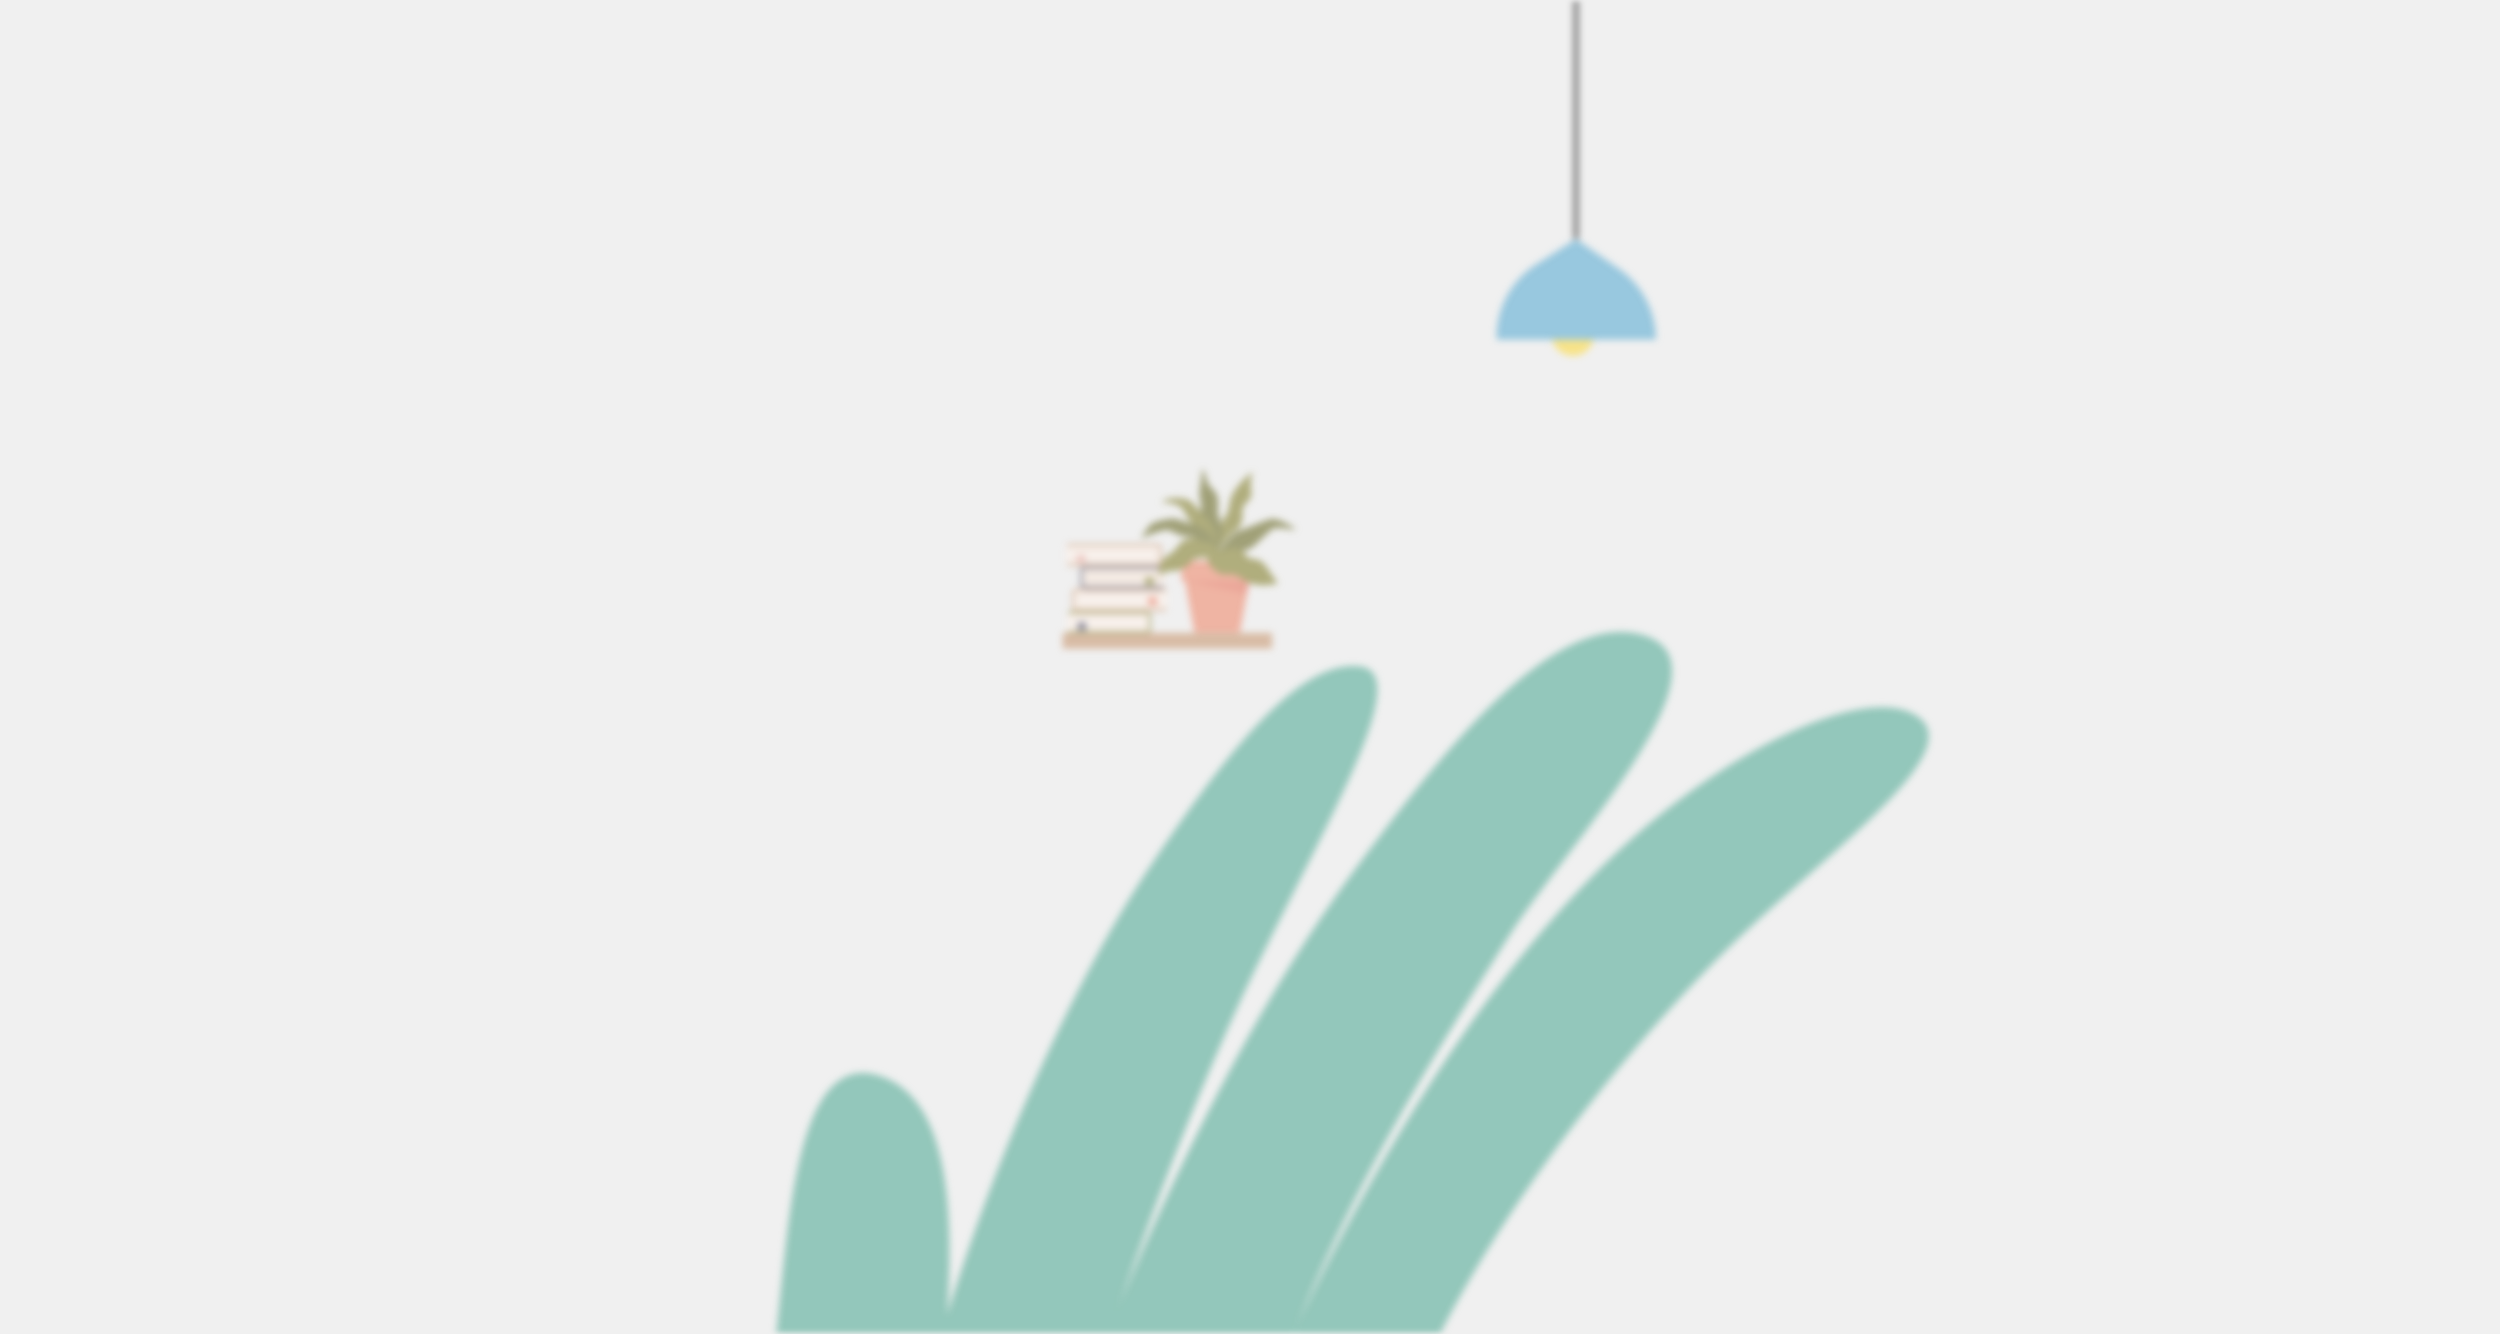
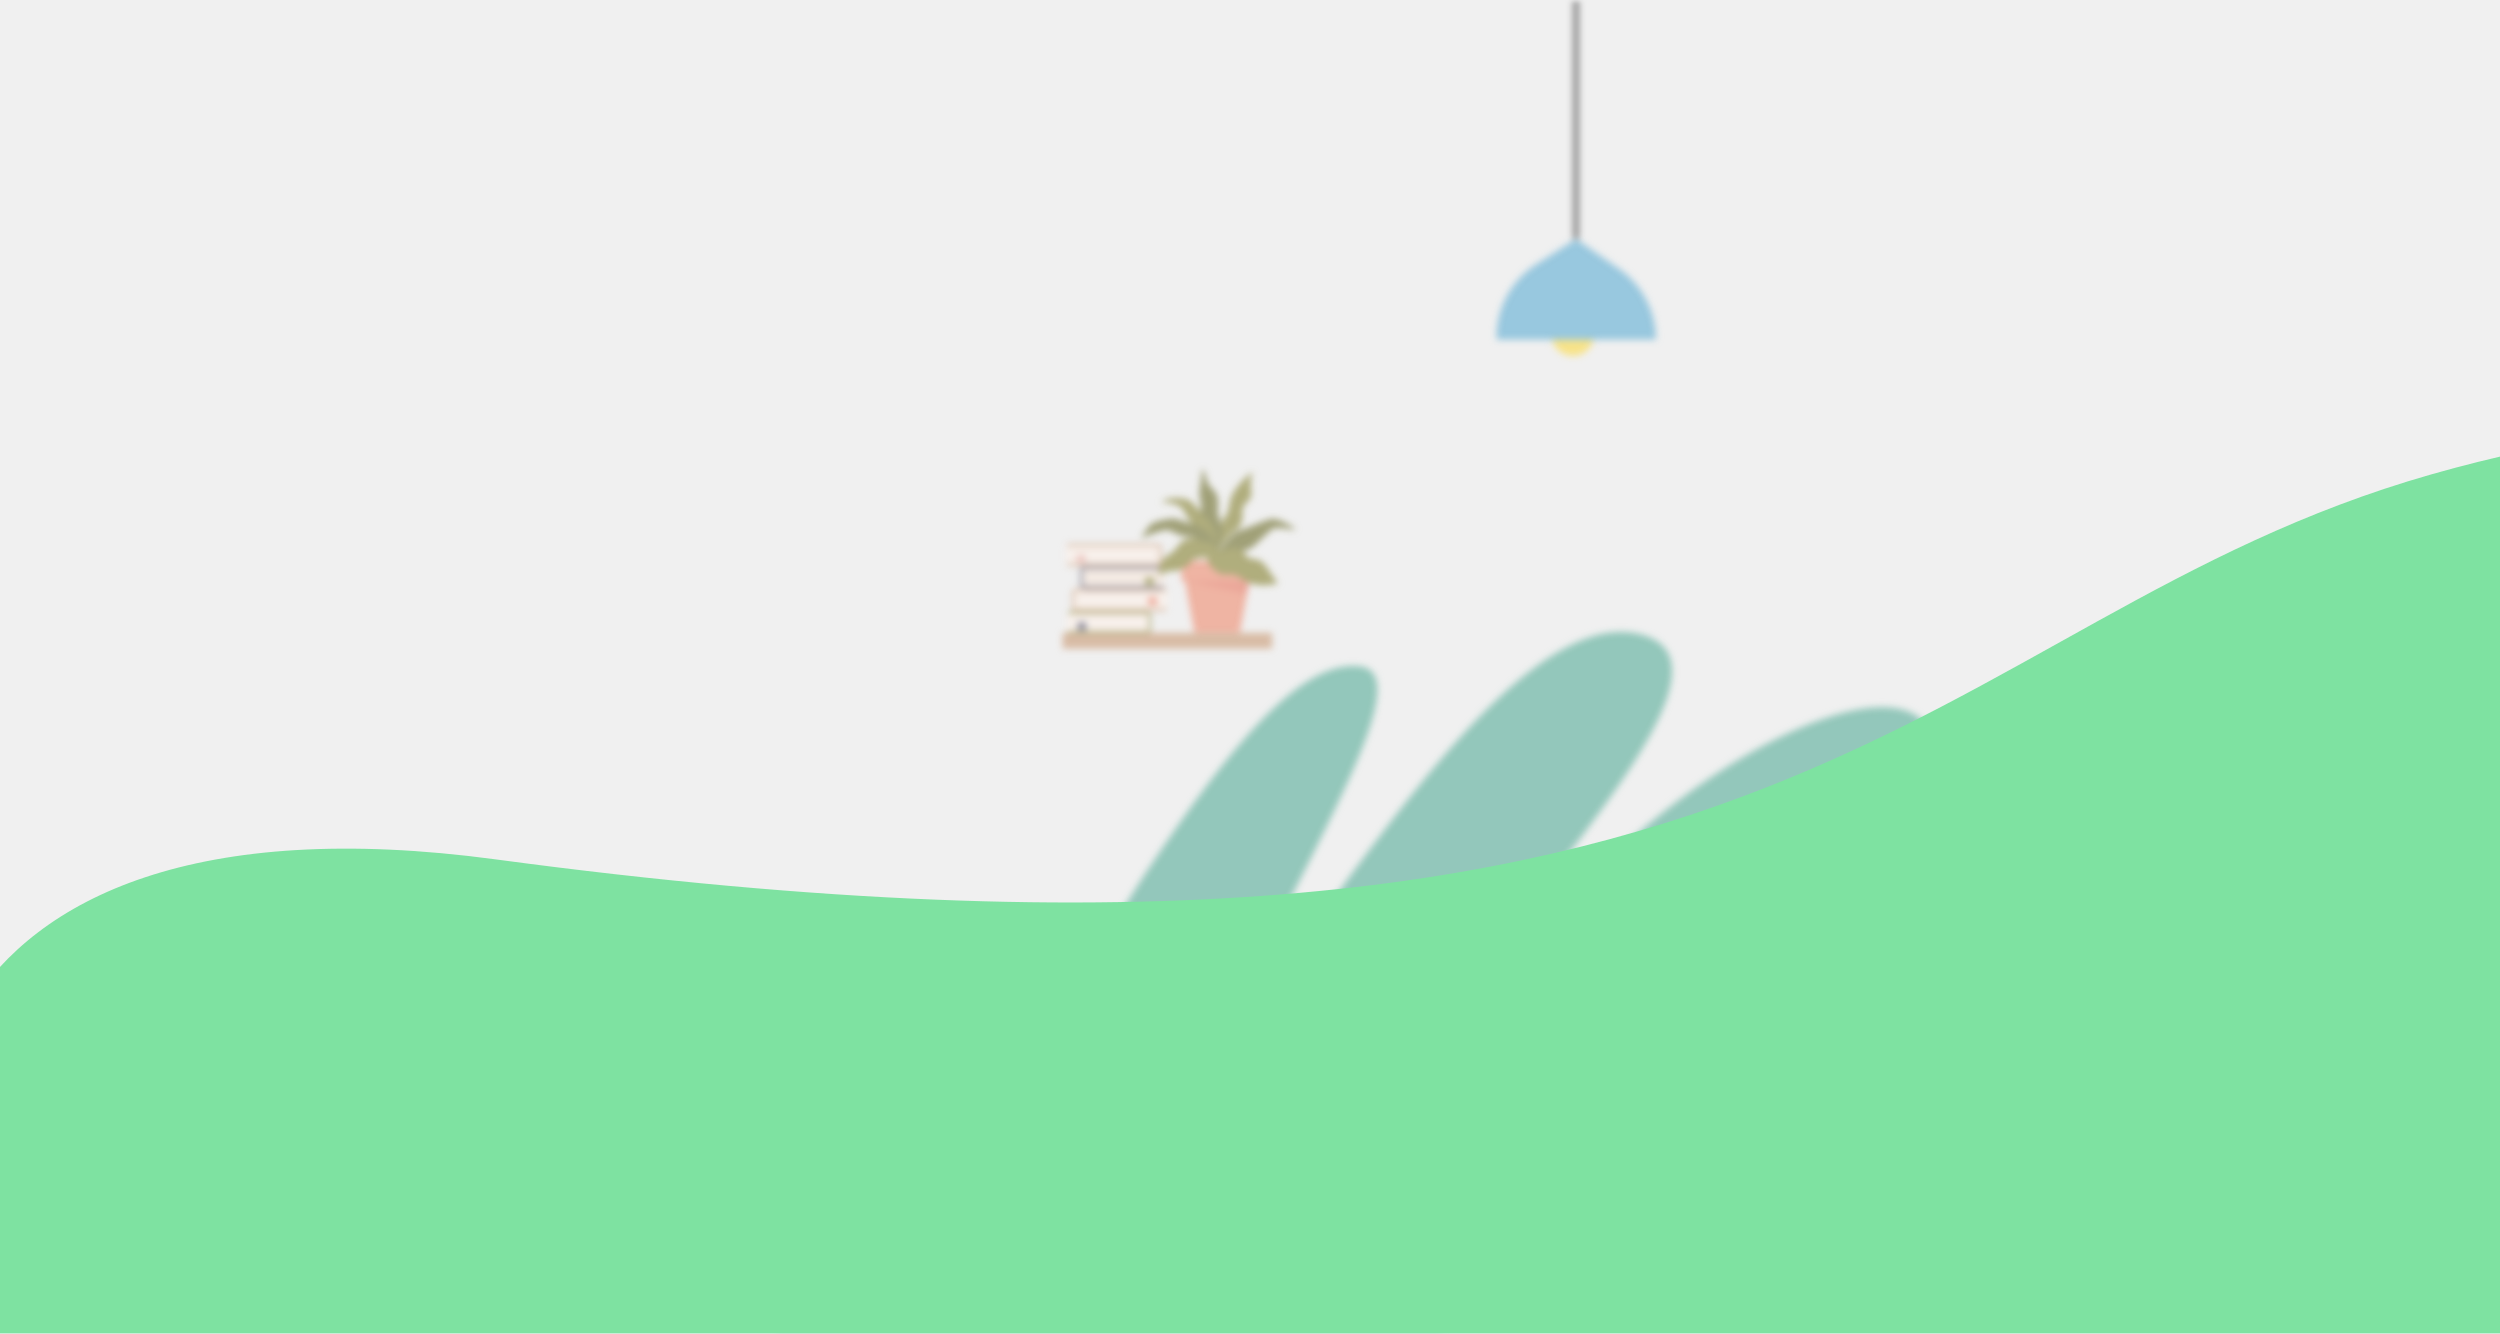
<svg xmlns="http://www.w3.org/2000/svg" width="1440" height="768" viewBox="0 0 1440 768" fill="none">
-   <g opacity="0.5" clip-path="url(#clip0_191_3332)" filter="url(#filter0_f_191_3332)">
-     <path d="M525.573 835.993C549.085 718.222 608.926 580.186 660.217 502.366C711.507 424.546 751.05 380.08 783.104 383.786C815.166 387.492 766.005 469.944 723.263 557.956C680.522 645.968 636.705 771.262 616.399 836H525.565L525.573 835.993Z" fill="#369E85" />
-     <path d="M779.905 501.439C830.24 433.165 895.989 349.361 947.679 366.182C1001.11 383.57 901.129 488.664 869.67 538.5C819.169 618.512 756.393 718.457 721.133 836H612.432C612.432 836 677.677 640.102 779.905 501.446V501.439Z" fill="#369E85" />
-     <path d="M935.878 486.622C999.241 428.95 1076.93 392.823 1104.98 412.971C1133.03 433.119 1056.86 488.051 1003.2 538.735C938.324 600.002 835.696 726.105 801.227 836H715.21C715.21 836 801.648 608.791 935.87 486.622H935.878Z" fill="#369E85" />
-     <path d="M505.011 619.151C450.642 604.105 454.044 740.302 443.123 796.316C440.632 809.118 438.043 822.363 435.273 836H537.344C538.367 829.116 539.285 822.252 540.068 815.434C549.333 734.801 557.604 633.708 505.011 619.151Z" fill="#369E85" />
-     <path d="M732.73 364.515H612V373.678H732.73V364.515Z" fill="#C1885B" />
-     <path d="M670.672 327.596H623.002V337.672H670.672V327.596Z" fill="#F7E4D5" />
-     <path d="M624.665 337.671C624.085 337.671 623.615 337.2 623.615 336.624V328.647C623.615 328.067 624.085 327.596 624.665 327.596H670.669C670.366 326.753 669.566 326.147 668.621 326.147H624.451C623.242 326.147 622.264 327.125 622.264 328.334V336.934C622.264 338.142 623.242 339.121 624.451 339.121H668.621C669.569 339.121 670.366 338.515 670.669 337.671H624.665Z" fill="#282444" />
-     <path d="M659.762 332.566H664.406V338.258L662.084 336.496L659.762 338.208V332.566Z" fill="#706B09" />
-     <path d="M614.131 324.698H668.41V314.622H614.131V324.698Z" fill="#FFF0E6" />
-     <path d="M666.744 324.698C667.323 324.698 667.794 324.227 667.794 323.65V315.673C667.794 315.094 667.323 314.623 666.744 314.623H614.127C614.43 313.779 615.23 313.173 616.176 313.173H666.958C668.166 313.173 669.144 314.152 669.144 315.36V323.96C669.144 325.169 668.166 326.147 666.958 326.147H616.179C615.23 326.147 614.434 325.541 614.131 324.698H666.744Z" fill="#C1885B" />
-     <path d="M625.037 319.593H620.394V325.284L622.716 323.522L625.037 325.235V319.593Z" fill="#EA9E94" />
-     <path d="M614.585 363.619H662.255V353.544H614.585V363.619Z" fill="#FFF0E6" />
-     <path d="M660.592 363.619C661.172 363.619 661.643 363.148 661.643 362.568V354.591C661.643 354.012 661.172 353.541 660.592 353.541H614.588C614.891 352.697 615.692 352.091 616.64 352.091H660.806C662.015 352.091 662.993 353.07 662.993 354.278V362.878C662.993 364.087 662.015 365.065 660.806 365.065H616.637C615.688 365.065 614.891 364.459 614.585 363.616H660.592V363.619Z" fill="#706B09" />
-     <path d="M625.495 358.511H620.852V364.202L623.173 362.443L625.495 364.153V358.511Z" fill="#282444" />
-     <path d="M672.467 340.57H618.188V350.645H672.467V340.57Z" fill="#FFF0E6" />
-     <path d="M619.851 350.645C619.271 350.645 618.803 350.174 618.803 349.598V341.621C618.803 341.041 619.274 340.57 619.851 340.57H672.467C672.164 339.727 671.364 339.121 670.419 339.121H619.637C618.428 339.121 617.45 340.099 617.45 341.308V349.908C617.45 351.116 618.428 352.095 619.637 352.095H670.419C671.367 352.095 672.164 351.489 672.467 350.645H619.851Z" fill="#C1885B" />
-     <path d="M661.56 343.913H666.2V349.601L663.879 347.842L661.56 349.555V343.913Z" fill="#EF6545" />
-     <path d="M680.509 334.829H721.642V323.044H680.509V334.829Z" fill="#EE7755" />
-     <path d="M688.721 333.541H713.429H719.785L714.193 364.396H713.429H688.721H687.957L682.366 333.541H688.721Z" fill="#EE7755" />
-     <path d="M683.311 334.724L719.525 334.823L718.227 342.009L683.311 334.724Z" fill="#E55D42" />
-     <path d="M711.407 305.726C711.407 305.726 716.251 303.506 715.645 295.835C715.039 288.164 721.701 290.183 720.69 282.918C719.683 275.652 721.698 271.614 721.698 271.614C721.698 271.614 709.385 280.497 708.177 289.983C706.965 299.472 704.946 295.434 703.333 302.699C701.719 309.965 702.526 313.601 702.526 313.601L702.292 316.194C702.292 316.194 709.188 306.336 711.407 305.73V305.726Z" fill="#706B09" />
-     <path d="M702.865 313.802C702.865 313.802 705.084 304.112 702.46 298.866C699.835 293.619 704.278 287.157 698.627 281.91C692.976 276.663 695.801 273.432 692.37 270C692.37 270 692.37 273.432 691.158 281.103C689.946 288.774 693.378 290.793 691.158 294.831C688.939 298.869 701.62 317.136 701.62 317.136L702.865 313.806V313.802Z" fill="#515100" />
-     <path d="M702.157 317.501C702.157 317.501 708.819 307.205 713.66 305.694C718.504 304.178 726.374 300.546 731.521 299.03C735.413 297.884 742.553 302.186 745.803 304.35C746.198 304.613 745.951 305.226 745.484 305.144C741.884 304.508 734.541 303.424 732.733 304.781C730.312 306.599 725.468 311.744 721.533 315.077C717.598 318.407 700.813 319.418 700.813 319.418L702.16 317.501H702.157Z" fill="#515100" />
-     <path d="M704.446 317.132C704.446 317.132 713.999 312.557 717.397 319.385C719.752 324.118 724.662 319.082 729.809 326.954C734.956 334.826 736.168 336.038 736.168 336.038C736.168 336.038 723.453 339.671 715.583 333.617C707.712 327.56 706.244 334.309 699.335 328.166C695.999 325.199 691.596 318.493 700.25 316.474C701.018 316.296 703.468 317.228 704.449 317.129L704.446 317.132Z" fill="#706B09" />
-     <path d="M701.755 314.306C701.755 314.306 700.543 303.945 695.298 299.235C690.052 294.525 687.898 287.931 681.44 287.124C674.983 286.317 671.617 287.259 668.792 289.278C668.792 289.278 679.287 289.008 681.842 294.258C684.398 299.505 689.512 305.562 689.512 305.562C689.512 305.562 696.239 313.77 699.2 316.194C702.16 318.615 701.755 314.31 701.755 314.31V314.306Z" fill="#706B09" />
-     <path d="M702.796 316.556C702.796 316.556 697.458 305.117 689.528 302.677C681.598 300.236 676.26 298.56 676.26 298.56C676.26 298.56 664.366 299.475 661.926 302.983C659.486 306.491 657.046 310.15 657.046 310.15C657.046 310.15 670.616 304.353 673.211 305.42C675.803 306.487 680.123 309.205 684.394 309.053C688.665 308.902 698.373 316.25 698.373 316.25L702.796 316.556Z" fill="#515100" />
-     <path d="M692.337 312.287C692.337 312.287 698.93 311.345 700.678 315.785C701.459 317.765 695.834 321.302 691.26 321.437C686.686 321.572 685.879 323.993 685.879 323.993C685.879 323.993 681.305 329.243 674.578 328.973C671.215 328.838 667.58 331.529 667.58 331.529C667.58 331.529 667.043 324.8 670.675 321.437C674.308 318.071 675.384 319.016 678.882 313.901C682.379 308.786 690.588 309.326 692.337 312.287Z" fill="#706B09" />
-     <path d="M905.966 205C912.718 205 918.193 199.525 918.193 192.77C918.193 186.016 912.718 180.541 905.966 180.541C899.213 180.541 893.738 186.016 893.738 192.77C893.738 199.525 899.213 205 905.966 205Z" fill="#FFD622" />
-     <path d="M862 195.633H953.833C953.833 179.334 945.852 164.065 932.47 154.763L907.787 137.608L885.044 152.083C870.692 161.219 862 177.054 862 194.069V195.633Z" fill="#3F9FCD" />
-     <path d="M907.787 137.608V-2" stroke="black" stroke-width="2.83" stroke-miterlimit="10" />
+   <g clip-path="url(#clip0_726_11354)">
+     <g opacity="0.5" clip-path="url(#clip1_726_11354)" filter="url(#filter0_f_726_11354)">
+       <path d="M525.573 835.993C549.085 718.223 608.926 580.186 660.217 502.366C711.507 424.546 751.05 380.08 783.104 383.786C815.166 387.492 766.005 469.945 723.263 557.956C680.522 645.968 636.705 771.262 616.399 836H525.565L525.573 835.993Z" fill="#369E85" />
+       <path d="M779.905 501.439C830.24 433.165 895.989 349.361 947.679 366.182C1001.11 383.57 901.13 488.664 869.67 538.5C819.169 618.512 756.393 718.457 721.133 836H612.433C612.433 836 677.677 640.102 779.905 501.446V501.439Z" fill="#369E85" />
+       <path d="M935.878 486.622C999.241 428.95 1076.93 392.823 1104.98 412.971C1133.03 433.119 1056.86 488.051 1003.2 538.735C938.324 600.002 835.697 726.105 801.227 836H715.21C715.21 836 801.648 608.79 935.87 486.622H935.878Z" fill="#369E85" />
+       <path d="M505.011 619.151C450.642 604.105 454.044 740.302 443.123 796.316C440.632 809.118 438.043 822.363 435.273 836H537.344C538.367 829.116 539.285 822.252 540.068 815.434C549.333 734.801 557.604 633.708 505.011 619.151Z" fill="#369E85" />
+       <path d="M732.73 364.515H612V373.678H732.73V364.515Z" fill="#C1885B" />
+       <path d="M670.671 327.596H623.001V337.672H670.671V327.596Z" fill="#F7E4D5" />
+       <path d="M624.664 337.672C624.085 337.672 623.614 337.201 623.614 336.624V328.647C623.614 328.067 624.085 327.596 624.664 327.596H670.668C670.365 326.753 669.565 326.147 668.62 326.147H624.45C623.242 326.147 622.264 327.125 622.264 328.334V336.934C622.264 338.143 623.242 339.121 624.45 339.121H668.62C669.568 339.121 670.365 338.515 670.668 337.672H624.664V337.672Z" fill="#282444" />
+       <path d="M659.762 332.567H664.405V338.258L662.083 336.496L659.762 338.209V332.567Z" fill="#706B09" />
+       <path d="M614.13 324.698H668.409V314.623H614.13V324.698Z" fill="#FFF0E6" />
+       <path d="M666.743 324.698C667.323 324.698 667.794 324.227 667.794 323.65V315.673C667.794 315.094 667.323 314.623 666.743 314.623H614.127C614.43 313.779 615.23 313.173 616.175 313.173H666.957C668.166 313.173 669.144 314.152 669.144 315.36V323.96C669.144 325.169 668.166 326.147 666.957 326.147H616.179C615.23 326.147 614.433 325.541 614.13 324.698H666.743V324.698Z" fill="#C1885B" />
+       <path d="M625.037 319.593H620.394V325.284L622.715 323.522L625.037 325.235V319.593Z" fill="#EA9E94" />
+       <path d="M614.585 363.619H662.255V353.544H614.585V363.619Z" fill="#FFF0E6" />
+       <path d="M660.592 363.619C661.172 363.619 661.643 363.148 661.643 362.568V354.591C661.643 354.012 661.172 353.541 660.592 353.541H614.588C614.891 352.697 615.691 352.091 616.64 352.091H660.806C662.015 352.091 662.993 353.07 662.993 354.278V362.878C662.993 364.087 662.015 365.065 660.806 365.065H616.637C615.688 365.065 614.891 364.459 614.585 363.616H660.592V363.619Z" fill="#706B09" />
+       <path d="M625.495 358.511H620.852V364.202L623.173 362.443L625.495 364.153V358.511Z" fill="#282444" />
+       <path d="M672.466 340.57H618.187V350.645H672.466V340.57Z" fill="#FFF0E6" />
+       <path d="M619.85 350.645C619.27 350.645 618.803 350.174 618.803 349.598V341.621C618.803 341.041 619.274 340.57 619.85 340.57H672.466C672.163 339.727 671.363 339.121 670.418 339.121H619.636C618.427 339.121 617.449 340.099 617.449 341.308V349.907C617.449 351.116 618.427 352.094 619.636 352.094H670.418C671.366 352.094 672.163 351.488 672.466 350.645H619.85V350.645Z" fill="#C1885B" />
+       <path d="M661.56 343.913H666.199V349.601L663.878 347.842L661.56 349.555V343.913Z" fill="#EF6545" />
+       <path d="M680.509 334.829H721.643V323.044H680.509V334.829Z" fill="#EE7755" />
+       <path d="M688.722 333.541H713.43H719.785L714.193 364.396H713.43H688.722H687.958L682.366 333.541H688.722Z" fill="#EE7755" />
+       <path d="M683.312 334.724L719.525 334.823L718.228 342.009L683.312 334.724Z" fill="#E55D42" />
+       <path d="M711.407 305.726C711.407 305.726 716.251 303.506 715.645 295.835C715.039 288.164 721.701 290.183 720.69 282.918C719.683 275.652 721.698 271.614 721.698 271.614C721.698 271.614 709.385 280.497 708.177 289.983C706.965 299.472 704.946 295.434 703.333 302.699C701.719 309.965 702.526 313.601 702.526 313.601L702.292 316.194C702.292 316.194 709.188 306.336 711.407 305.73V305.726Z" fill="#706B09" />
+       <path d="M702.866 313.802C702.866 313.802 705.085 304.112 702.461 298.866C699.836 293.619 704.278 287.157 698.628 281.91C692.977 276.663 695.802 273.432 692.371 270C692.371 270 692.371 273.432 691.159 281.103C689.947 288.774 693.378 290.793 691.159 294.831C688.939 298.869 701.621 317.136 701.621 317.136L702.866 313.806V313.802Z" fill="#515100" />
+       <path d="M702.157 317.501C702.157 317.501 708.819 307.205 713.66 305.693C718.504 304.178 726.374 300.545 731.521 299.03C735.413 297.884 742.553 302.186 745.803 304.35C746.198 304.613 745.951 305.226 745.484 305.143C741.884 304.508 734.541 303.424 732.733 304.781C730.313 306.599 725.468 311.744 721.533 315.077C717.598 318.407 700.813 319.418 700.813 319.418L702.16 317.501H702.157Z" fill="#515100" />
+       <path d="M704.446 317.132C704.446 317.132 713.999 312.557 717.397 319.385C719.752 324.118 724.662 319.082 729.809 326.954C734.956 334.826 736.168 336.038 736.168 336.038C736.168 336.038 723.453 339.671 715.583 333.617C707.712 327.56 706.244 334.309 699.335 328.166C695.999 325.199 691.596 318.493 700.25 316.474C701.018 316.296 703.468 317.228 704.449 317.129L704.446 317.132Z" fill="#706B09" />
+       <path d="M701.755 314.306C701.755 314.306 700.544 303.945 695.298 299.235C690.052 294.525 687.898 287.931 681.441 287.124C674.983 286.317 671.617 287.259 668.792 289.278C668.792 289.278 679.287 289.008 681.842 294.258C684.398 299.505 689.512 305.562 689.512 305.562C689.512 305.562 696.24 313.77 699.2 316.194C702.16 318.615 701.755 314.31 701.755 314.31V314.306Z" fill="#706B09" />
+       <path d="M702.796 316.556C702.796 316.556 697.458 305.117 689.528 302.677C681.599 300.236 676.261 298.559 676.261 298.559C676.261 298.559 664.366 299.475 661.926 302.983C659.486 306.491 657.046 310.15 657.046 310.15C657.046 310.15 670.617 304.353 673.211 305.42C675.803 306.487 680.124 309.205 684.395 309.053C688.666 308.902 698.374 316.25 698.374 316.25L702.796 316.556Z" fill="#515100" />
+       <path d="M692.338 312.287C692.338 312.287 698.93 311.345 700.679 315.785C701.46 317.765 695.835 321.302 691.261 321.437C686.687 321.572 685.88 323.993 685.88 323.993C685.88 323.993 681.306 329.243 674.578 328.973C671.216 328.838 667.581 331.529 667.581 331.529C667.581 331.529 667.044 324.8 670.676 321.437C674.308 318.071 675.385 319.016 678.882 313.901C682.38 308.786 690.589 309.326 692.338 312.287V312.287Z" fill="#706B09" />
+       <path d="M905.965 205C912.718 205 918.192 199.525 918.192 192.771C918.192 186.016 912.718 180.541 905.965 180.541C899.213 180.541 893.738 186.016 893.738 192.771C893.738 199.525 899.213 205 905.965 205Z" fill="#FFD622" />
+       <path d="M862 195.633H953.833C953.833 179.334 945.852 164.065 932.47 154.763L907.787 137.608L885.044 152.083C870.692 161.219 862 177.054 862 194.069V195.633V195.633Z" fill="#3F9FCD" />
+       <path d="M907.786 137.608V-2" stroke="black" stroke-width="2.83" stroke-miterlimit="10" />
+     </g>
+     <g clip-path="url(#clip2_726_11354)">
+       <path d="M285.5 495C1043 597 1105.87 357.227 1400.39 273.257C1690.72 190.485 1903.67 297.337 2046.61 357.668C2095.5 378.305 2136.2 393.499 2169 393.796V768L-9.227 768C-78.564 677.289 -60.381 448.426 285.5 495Z" fill="#7EE2A1" />
+     </g>
  </g>
  <defs>
-     <filter id="filter0_f_191_3332" x="-4" y="-4" width="1448" height="844" filterUnits="userSpaceOnUse" color-interpolation-filters="sRGB">
+     <filter id="filter0_f_726_11354" x="-4" y="-4" width="1448" height="844" filterUnits="userSpaceOnUse" color-interpolation-filters="sRGB">
      <feFlood flood-opacity="0" result="BackgroundImageFix" />
      <feBlend mode="normal" in="SourceGraphic" in2="BackgroundImageFix" result="shape" />
-       <feGaussianBlur stdDeviation="2" result="effect1_foregroundBlur_191_3332" />
+       <feGaussianBlur stdDeviation="2" result="effect1_foregroundBlur_726_11354" />
    </filter>
-     <clipPath id="clip0_191_3332">
+     <clipPath id="clip0_726_11354">
+       <rect width="1440" height="768" fill="white" />
+     </clipPath>
+     <clipPath id="clip1_726_11354">
      <rect width="1440" height="836" fill="white" />
+     </clipPath>
+     <clipPath id="clip2_726_11354">
+       <rect width="1440" height="696" fill="white" transform="translate(0 72)" />
    </clipPath>
  </defs>
</svg>
